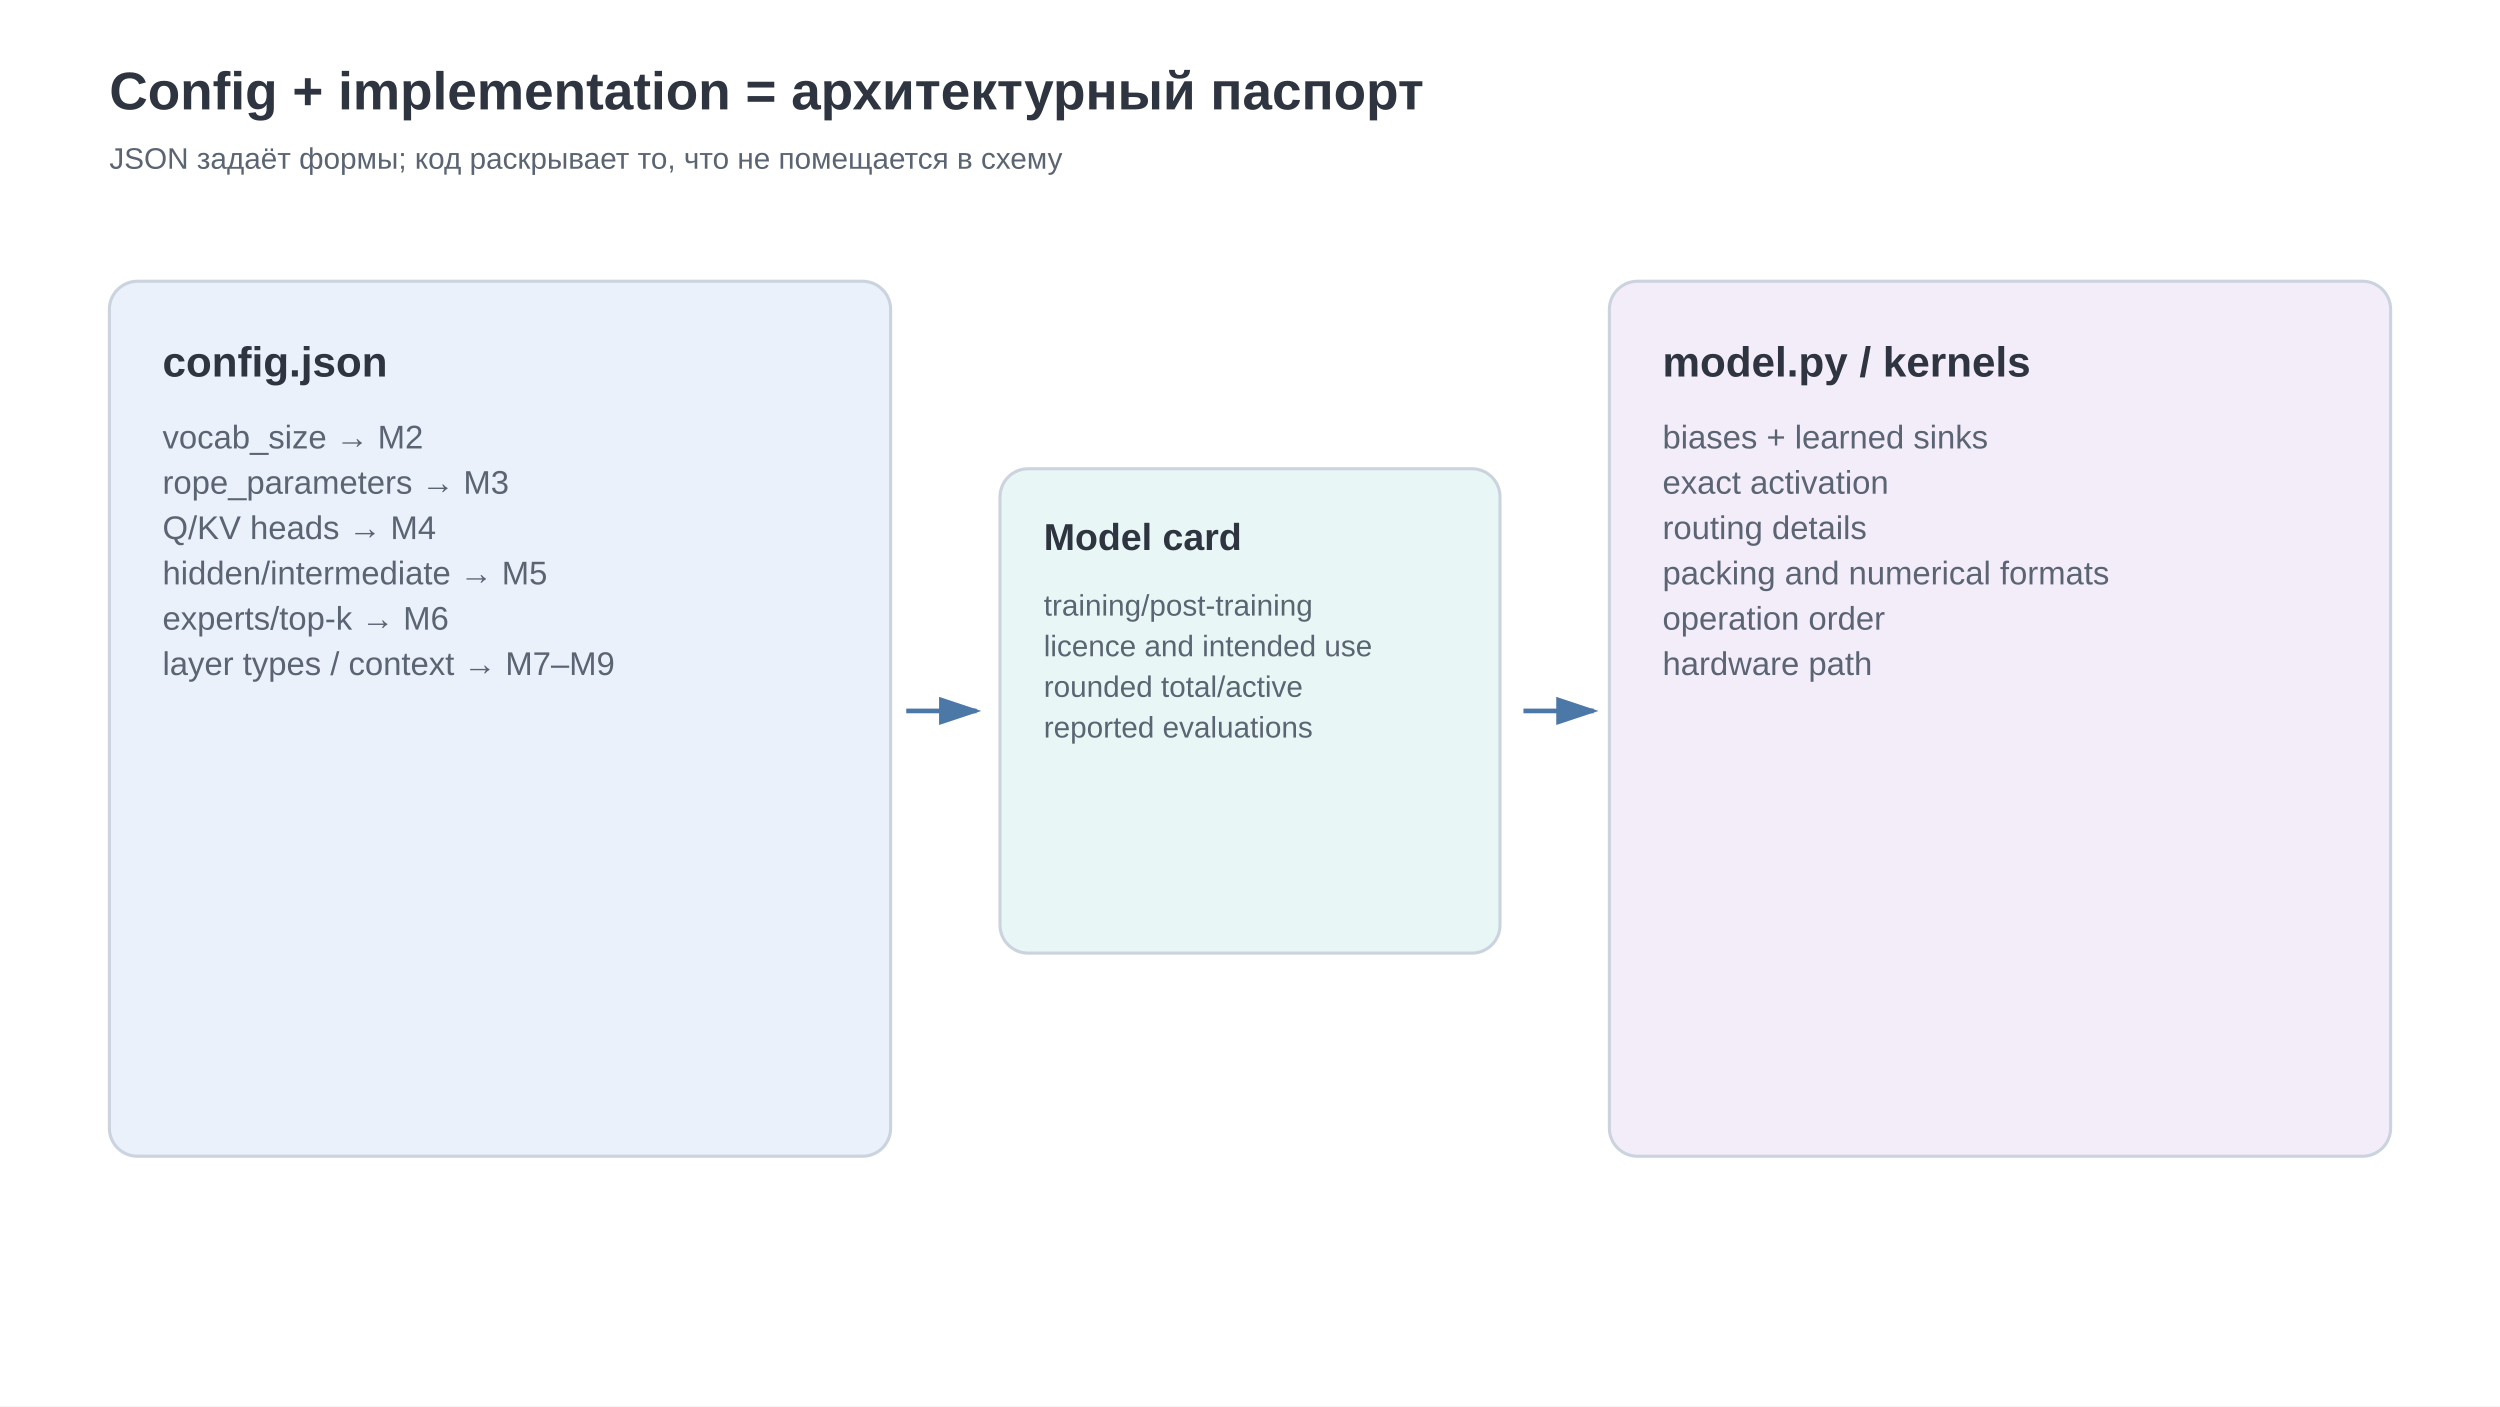
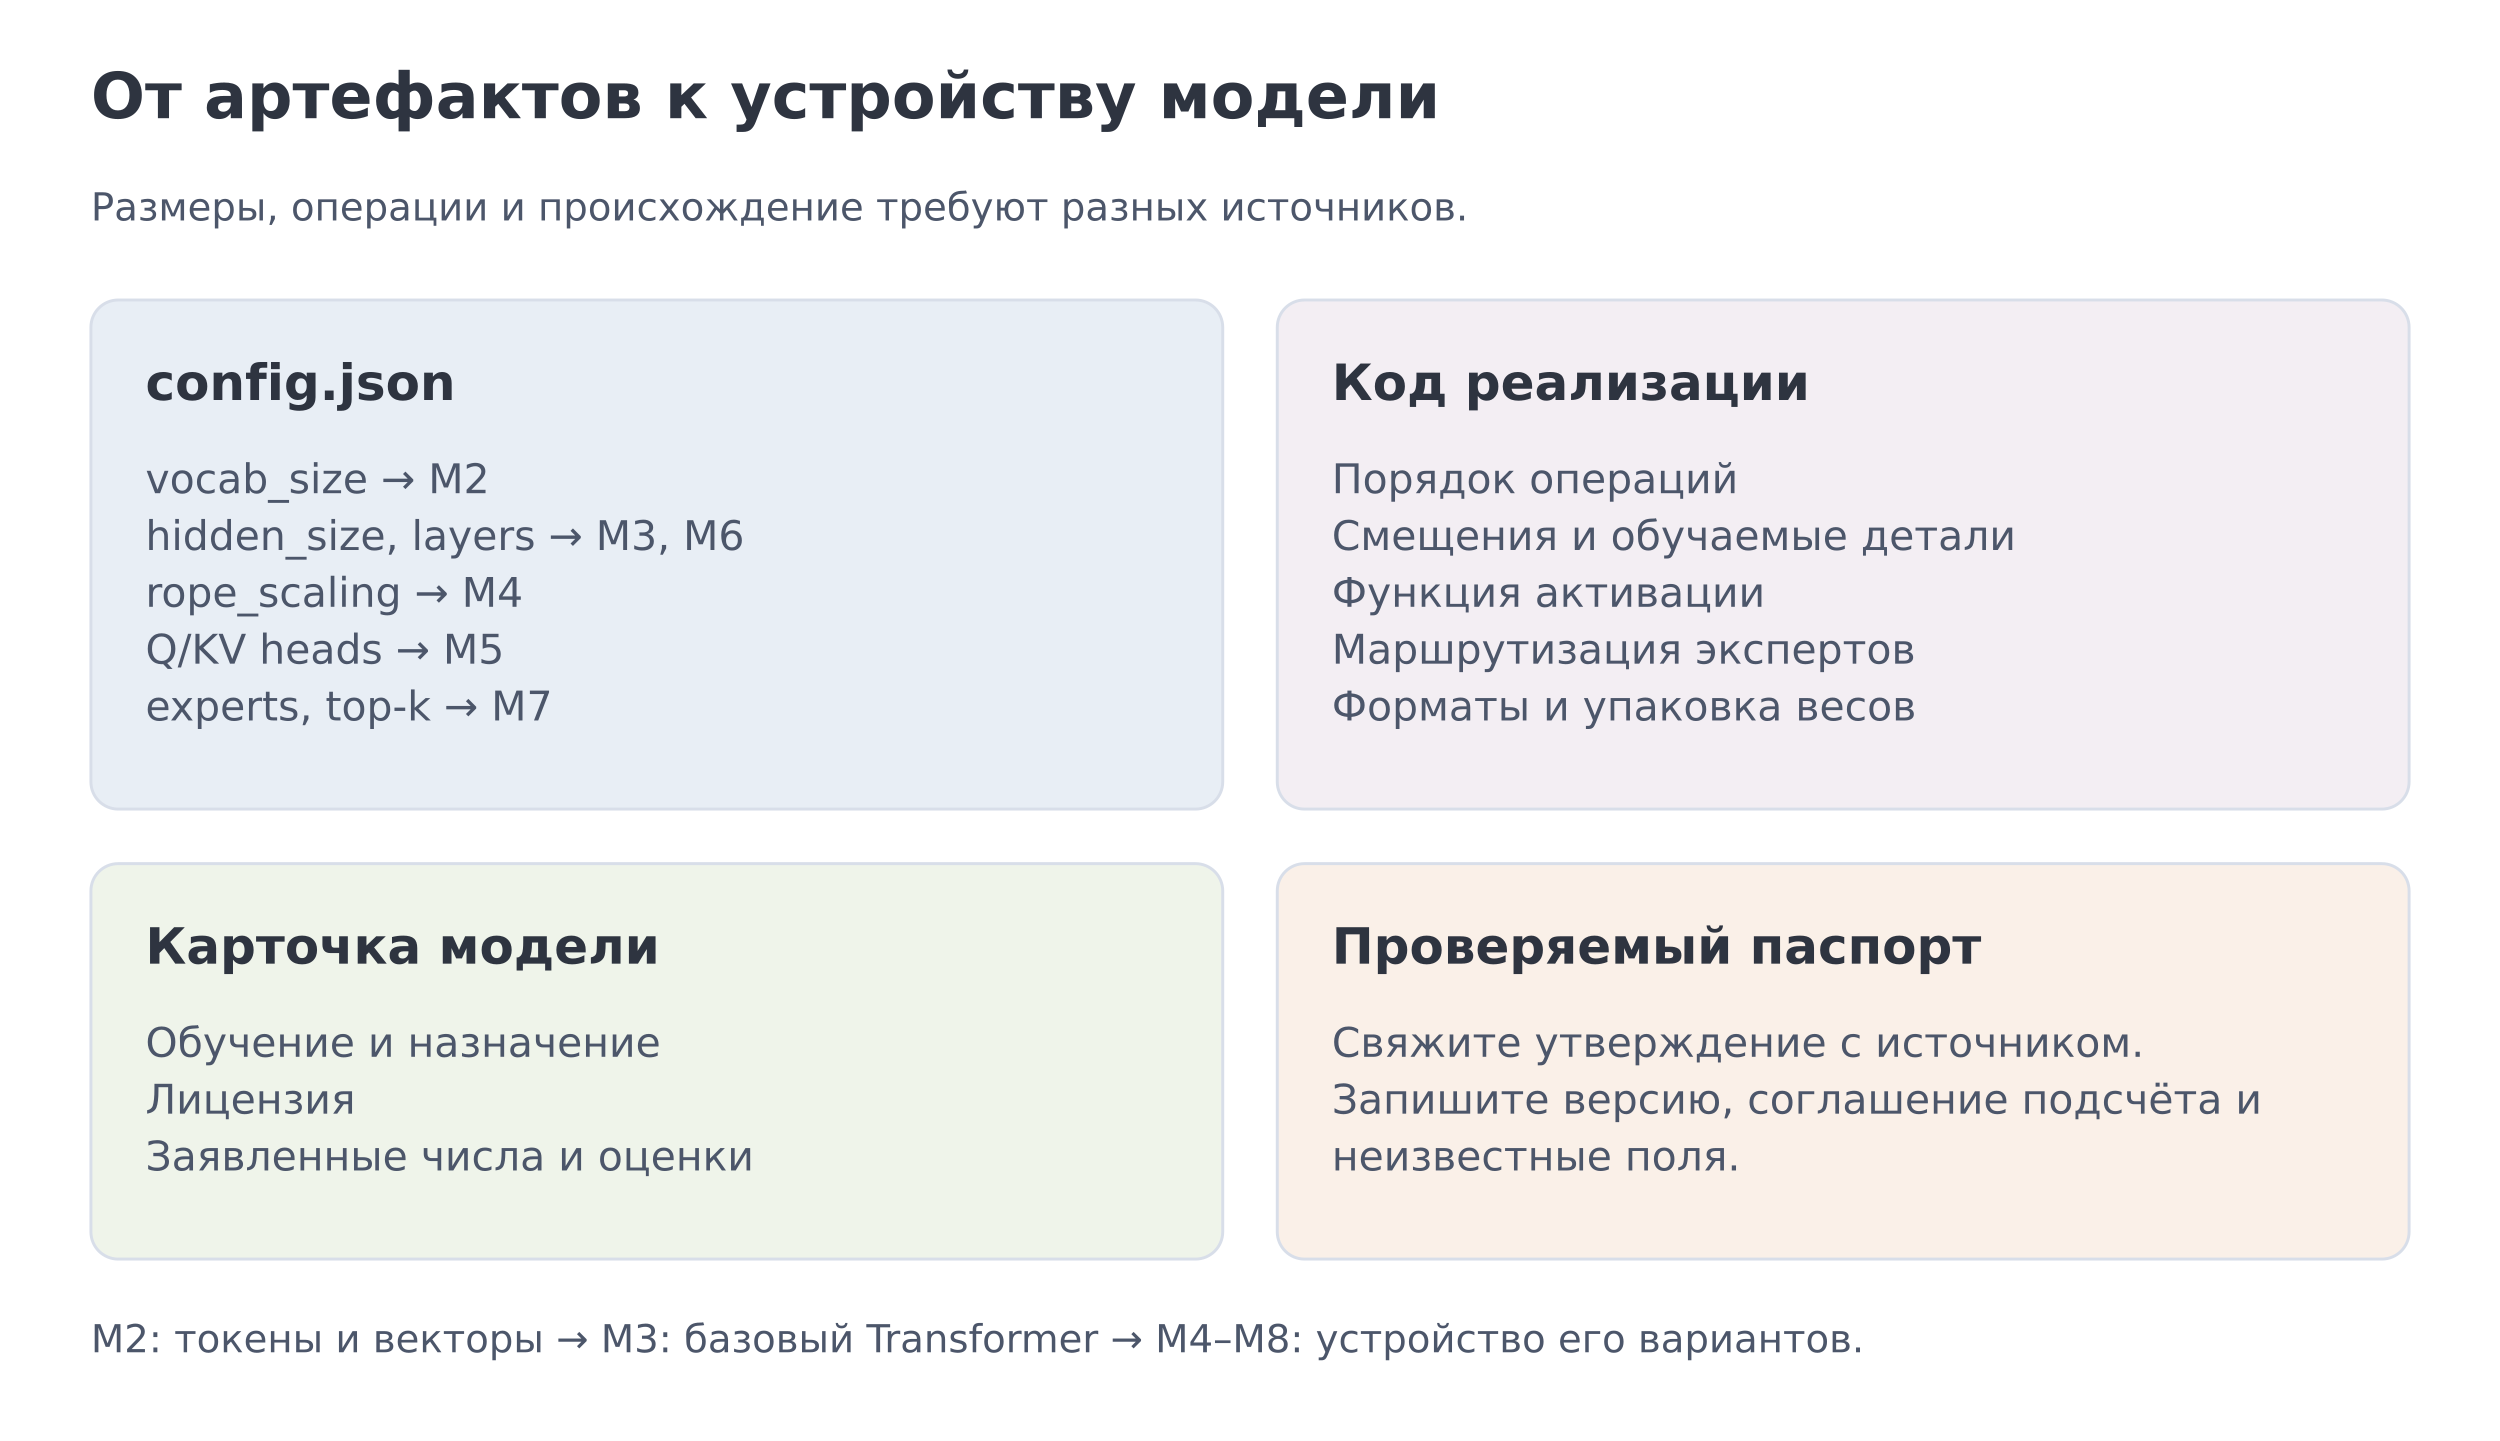
- <svg xmlns="http://www.w3.org/2000/svg" width="1600" height="900" viewBox="0 0 1600 900">
-   <rect width="1600" height="900" fill="#FFFFFF" />
-   <text x="70" y="70" font-family="Arial,sans-serif" font-size="34" font-weight="700" fill="#2E3440">Config + implementation = архитектурный паспорт</text>
-   <text x="70" y="108" font-family="Arial,sans-serif" font-size="19" fill="#5B6472">JSON задаёт формы; код раскрывает то, что не помещается в схему</text>
-   <rect x="70" y="180" width="500" height="560" rx="18" fill="#EAF1FB" stroke="#CBD3DF" stroke-width="2" />
-   <text x="104" y="241" text-anchor="start" font-family="Arial,sans-serif" font-size="27" font-weight="700" fill="#2E3440">
-     <tspan x="104" dy="0">config.json</tspan>
-   </text>
-   <text x="104" y="287" text-anchor="start" font-family="Arial,sans-serif" font-size="21" font-weight="400" fill="#5B6472">
-     <tspan x="104" dy="0">vocab_size → M2</tspan>
-     <tspan x="104" dy="29">rope_parameters → M3</tspan>
-     <tspan x="104" dy="29">Q/KV heads → M4</tspan>
-     <tspan x="104" dy="29">hidden/intermediate → M5</tspan>
-     <tspan x="104" dy="29">experts/top-k → M6</tspan>
-     <tspan x="104" dy="29">layer types / context → M7–M9</tspan>
-   </text>
-   <rect x="1030" y="180" width="500" height="560" rx="18" fill="#F3EDFA" stroke="#CBD3DF" stroke-width="2" />
-   <text x="1064" y="241" text-anchor="start" font-family="Arial,sans-serif" font-size="27" font-weight="700" fill="#2E3440">
-     <tspan x="1064" dy="0">model.py / kernels</tspan>
-   </text>
-   <text x="1064" y="287" text-anchor="start" font-family="Arial,sans-serif" font-size="21" font-weight="400" fill="#5B6472">
-     <tspan x="1064" dy="0">biases + learned sinks</tspan>
-     <tspan x="1064" dy="29">exact activation</tspan>
-     <tspan x="1064" dy="29">routing details</tspan>
-     <tspan x="1064" dy="29">packing and numerical formats</tspan>
-     <tspan x="1064" dy="29">operation order</tspan>
-     <tspan x="1064" dy="29">hardware path</tspan>
-   </text>
-   <rect x="640" y="300" width="320" height="310" rx="18" fill="#E8F7F5" stroke="#CBD3DF" stroke-width="2" />
-   <text x="668" y="352" text-anchor="start" font-family="Arial,sans-serif" font-size="24" font-weight="700" fill="#2E3440">
-     <tspan x="668" dy="0">Model card</tspan>
-   </text>
-   <text x="668" y="394" text-anchor="start" font-family="Arial,sans-serif" font-size="19" font-weight="400" fill="#5B6472">
-     <tspan x="668" dy="0">training/post-training</tspan>
-     <tspan x="668" dy="26">licence and intended use</tspan>
-     <tspan x="668" dy="26">rounded total/active</tspan>
-     <tspan x="668" dy="26">reported evaluations</tspan>
-   </text>
+ <svg xmlns="http://www.w3.org/2000/svg" width="1100" height="634" viewBox="0 0 1100 634">
+   <rect width="1100" height="634" fill="#FFFFFF" />
  <defs>
-     <marker id="arr" markerWidth="10" markerHeight="10" refX="8" refY="3" orient="auto">
-       <path d="M0,0 L0,6 L9,3 z" fill="#4C78A8" />
+     <marker id="arrow" viewBox="0 0 10 10" refX="9" refY="5" markerWidth="6" markerHeight="6" orient="auto">
+       <path d="M1 1 L9 5 L1 9 Z" fill="#4C566A" />
    </marker>
  </defs>
-   <line x1="580" y1="455" x2="625" y2="455" stroke="#4C78A8" stroke-width="3" marker-end="url(#arr)" />
-   <defs>
-     <marker id="arr" markerWidth="10" markerHeight="10" refX="8" refY="3" orient="auto">
-       <path d="M0,0 L0,6 L9,3 z" fill="#4C78A8" />
-     </marker>
-   </defs>
-   <line x1="975" y1="455" x2="1020" y2="455" stroke="#4C78A8" stroke-width="3" marker-end="url(#arr)" />
+   <text x="40" y="52" font-family="DejaVu Sans, Arial, sans-serif" font-size="28" font-weight="700" fill="#2E3440" text-anchor="start">От артефактов к устройству модели</text>
+   <text x="40" y="97" font-family="DejaVu Sans, Arial, sans-serif" font-size="17" font-weight="400" fill="#4C566A" text-anchor="start">Размеры, операции и происхождение требуют разных источников.</text>
+   <rect x="40.0" y="132" width="498.0" height="224" rx="12" fill="#E8EEF5" stroke="#D8DEE9" stroke-width="1.3" />
+   <text x="64.0" y="176" font-family="DejaVu Sans, Arial, sans-serif" font-size="22" font-weight="700" fill="#2E3440" text-anchor="start">config.json</text>
+   <text x="64.0" y="217" font-family="DejaVu Sans, Arial, sans-serif" font-size="18" font-weight="400" fill="#4C566A" text-anchor="start">vocab_size → M2</text>
+   <text x="64.0" y="242" font-family="DejaVu Sans, Arial, sans-serif" font-size="18" font-weight="400" fill="#4C566A" text-anchor="start">hidden_size, layers → M3, M6</text>
+   <text x="64.0" y="267" font-family="DejaVu Sans, Arial, sans-serif" font-size="18" font-weight="400" fill="#4C566A" text-anchor="start">rope_scaling → M4</text>
+   <text x="64.0" y="292" font-family="DejaVu Sans, Arial, sans-serif" font-size="18" font-weight="400" fill="#4C566A" text-anchor="start">Q/KV heads → M5</text>
+   <text x="64.0" y="317" font-family="DejaVu Sans, Arial, sans-serif" font-size="18" font-weight="400" fill="#4C566A" text-anchor="start">experts, top-k → M7</text>
+   <rect x="562.0" y="132" width="498.0" height="224" rx="12" fill="#F3EEF3" stroke="#D8DEE9" stroke-width="1.3" />
+   <text x="586.0" y="176" font-family="DejaVu Sans, Arial, sans-serif" font-size="22" font-weight="700" fill="#2E3440" text-anchor="start">Код реализации</text>
+   <text x="586.0" y="217" font-family="DejaVu Sans, Arial, sans-serif" font-size="18" font-weight="400" fill="#4C566A" text-anchor="start">Порядок операций</text>
+   <text x="586.0" y="242" font-family="DejaVu Sans, Arial, sans-serif" font-size="18" font-weight="400" fill="#4C566A" text-anchor="start">Смещения и обучаемые детали</text>
+   <text x="586.0" y="267" font-family="DejaVu Sans, Arial, sans-serif" font-size="18" font-weight="400" fill="#4C566A" text-anchor="start">Функция активации</text>
+   <text x="586.0" y="292" font-family="DejaVu Sans, Arial, sans-serif" font-size="18" font-weight="400" fill="#4C566A" text-anchor="start">Маршрутизация экспертов</text>
+   <text x="586.0" y="317" font-family="DejaVu Sans, Arial, sans-serif" font-size="18" font-weight="400" fill="#4C566A" text-anchor="start">Форматы и упаковка весов</text>
+   <rect x="40.0" y="380" width="498.0" height="174" rx="12" fill="#EFF4EA" stroke="#D8DEE9" stroke-width="1.3" />
+   <text x="64.0" y="424" font-family="DejaVu Sans, Arial, sans-serif" font-size="22" font-weight="700" fill="#2E3440" text-anchor="start">Карточка модели</text>
+   <text x="64.0" y="465" font-family="DejaVu Sans, Arial, sans-serif" font-size="18" font-weight="400" fill="#4C566A" text-anchor="start">Обучение и назначение</text>
+   <text x="64.0" y="490" font-family="DejaVu Sans, Arial, sans-serif" font-size="18" font-weight="400" fill="#4C566A" text-anchor="start">Лицензия</text>
+   <text x="64.0" y="515" font-family="DejaVu Sans, Arial, sans-serif" font-size="18" font-weight="400" fill="#4C566A" text-anchor="start">Заявленные числа и оценки</text>
+   <rect x="562.0" y="380" width="498.0" height="174" rx="12" fill="#FAF0E8" stroke="#D8DEE9" stroke-width="1.3" />
+   <text x="586.0" y="424" font-family="DejaVu Sans, Arial, sans-serif" font-size="22" font-weight="700" fill="#2E3440" text-anchor="start">Проверяемый паспорт</text>
+   <text x="586.0" y="465" font-family="DejaVu Sans, Arial, sans-serif" font-size="18" font-weight="400" fill="#4C566A" text-anchor="start">Свяжите утверждение с источником.</text>
+   <text x="586.0" y="490" font-family="DejaVu Sans, Arial, sans-serif" font-size="18" font-weight="400" fill="#4C566A" text-anchor="start">Запишите версию, соглашение подсчёта и</text>
+   <text x="586.0" y="515" font-family="DejaVu Sans, Arial, sans-serif" font-size="18" font-weight="400" fill="#4C566A" text-anchor="start">неизвестные поля.</text>
+   <text x="40" y="595" font-family="DejaVu Sans, Arial, sans-serif" font-size="17" font-weight="400" fill="#4C566A" text-anchor="start">М2: токены и векторы → М3: базовый Transformer → М4–М8: устройство его вариантов.</text>
</svg>
